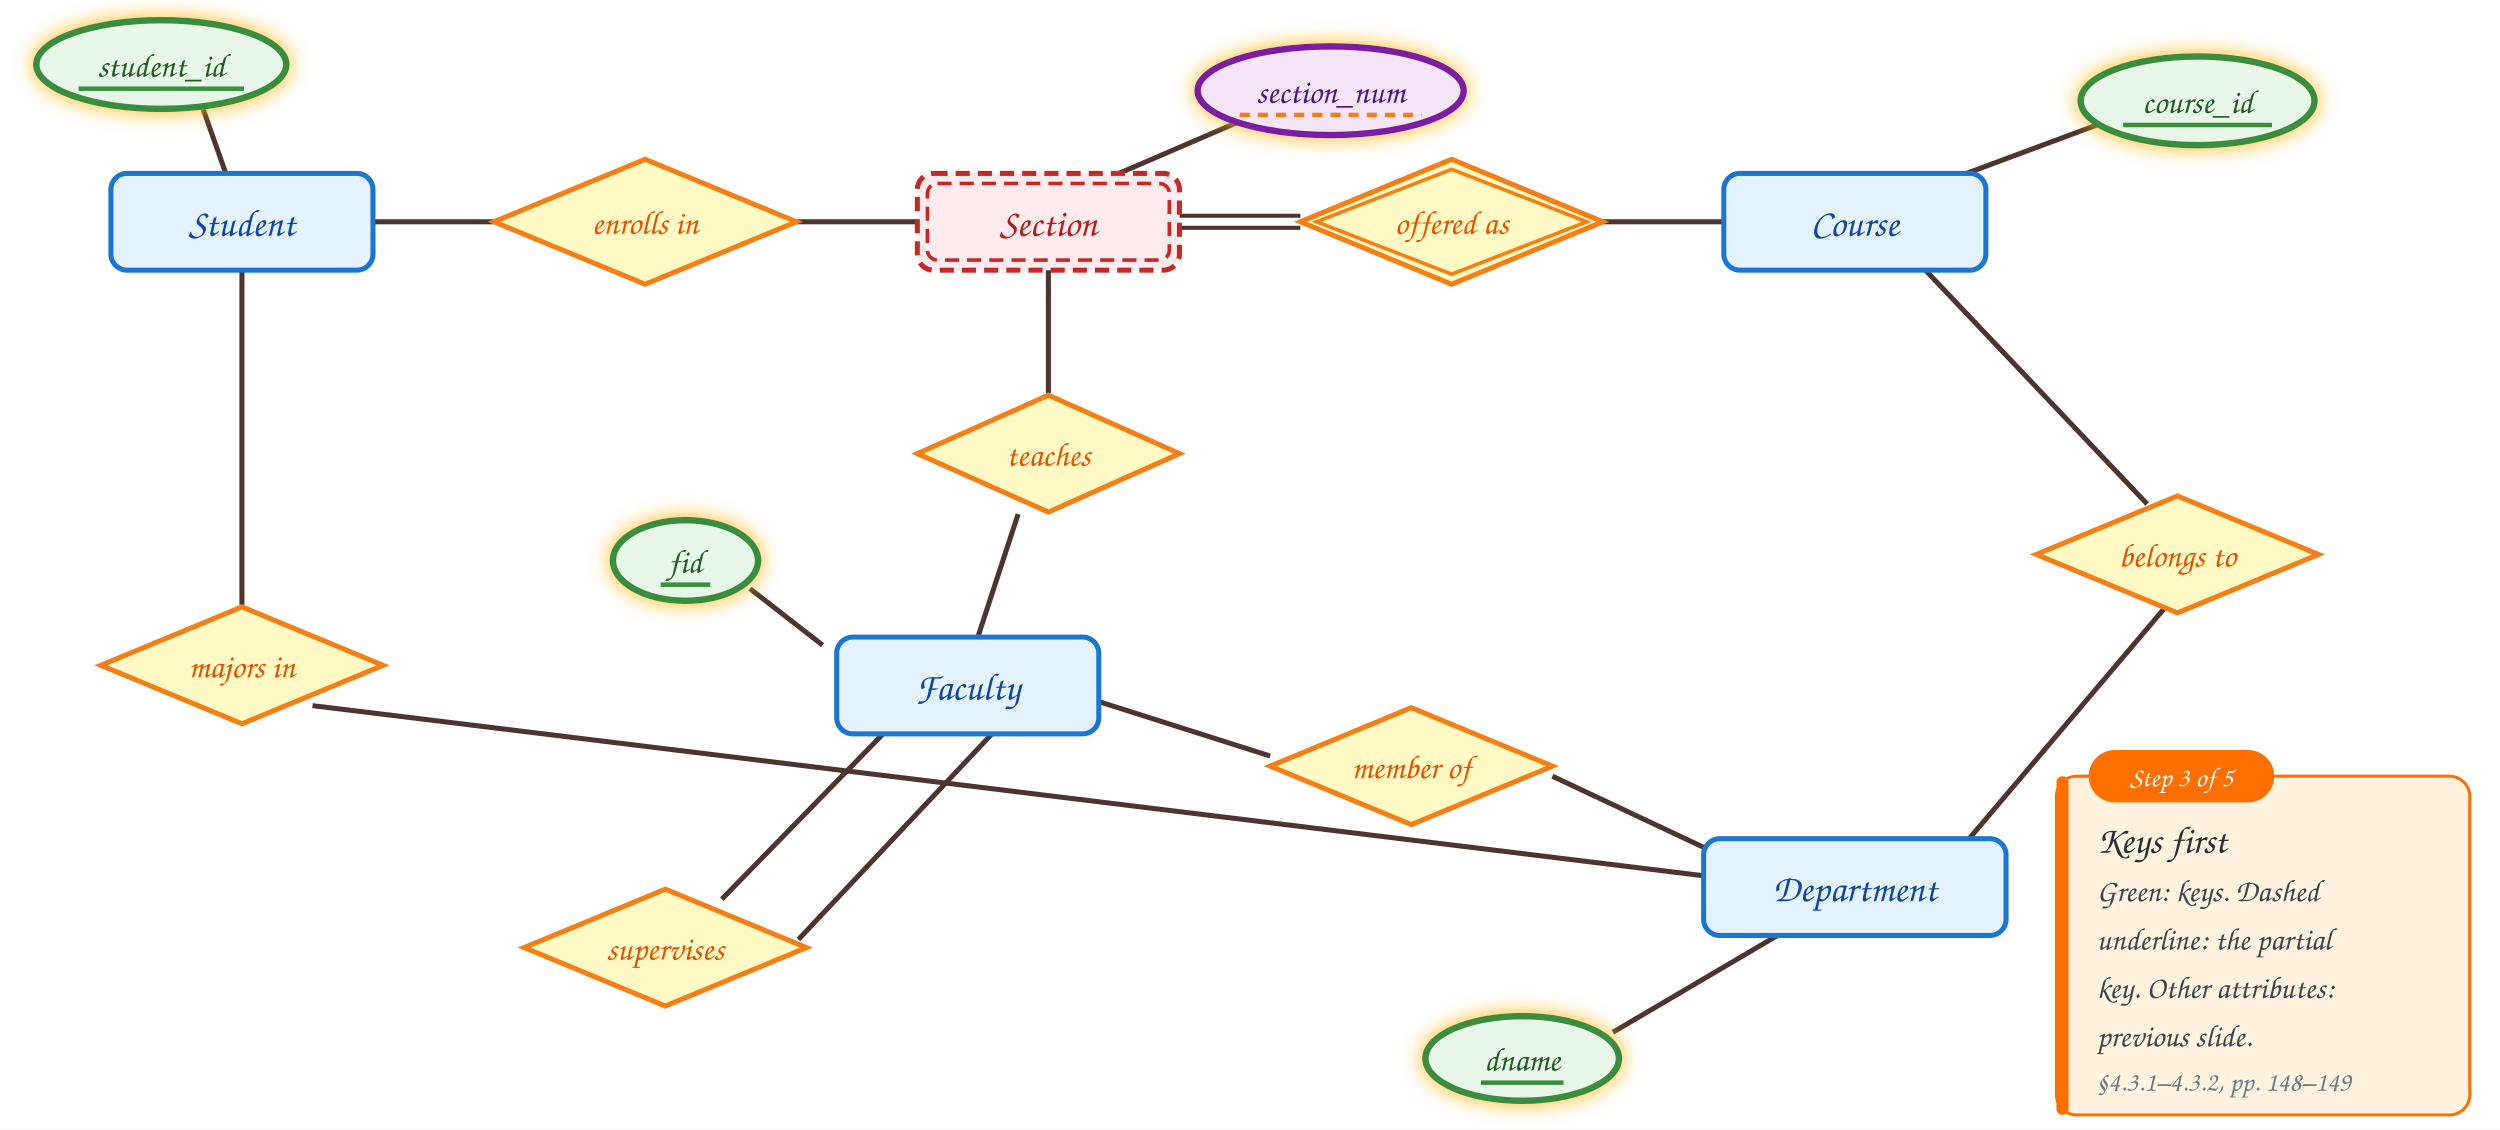
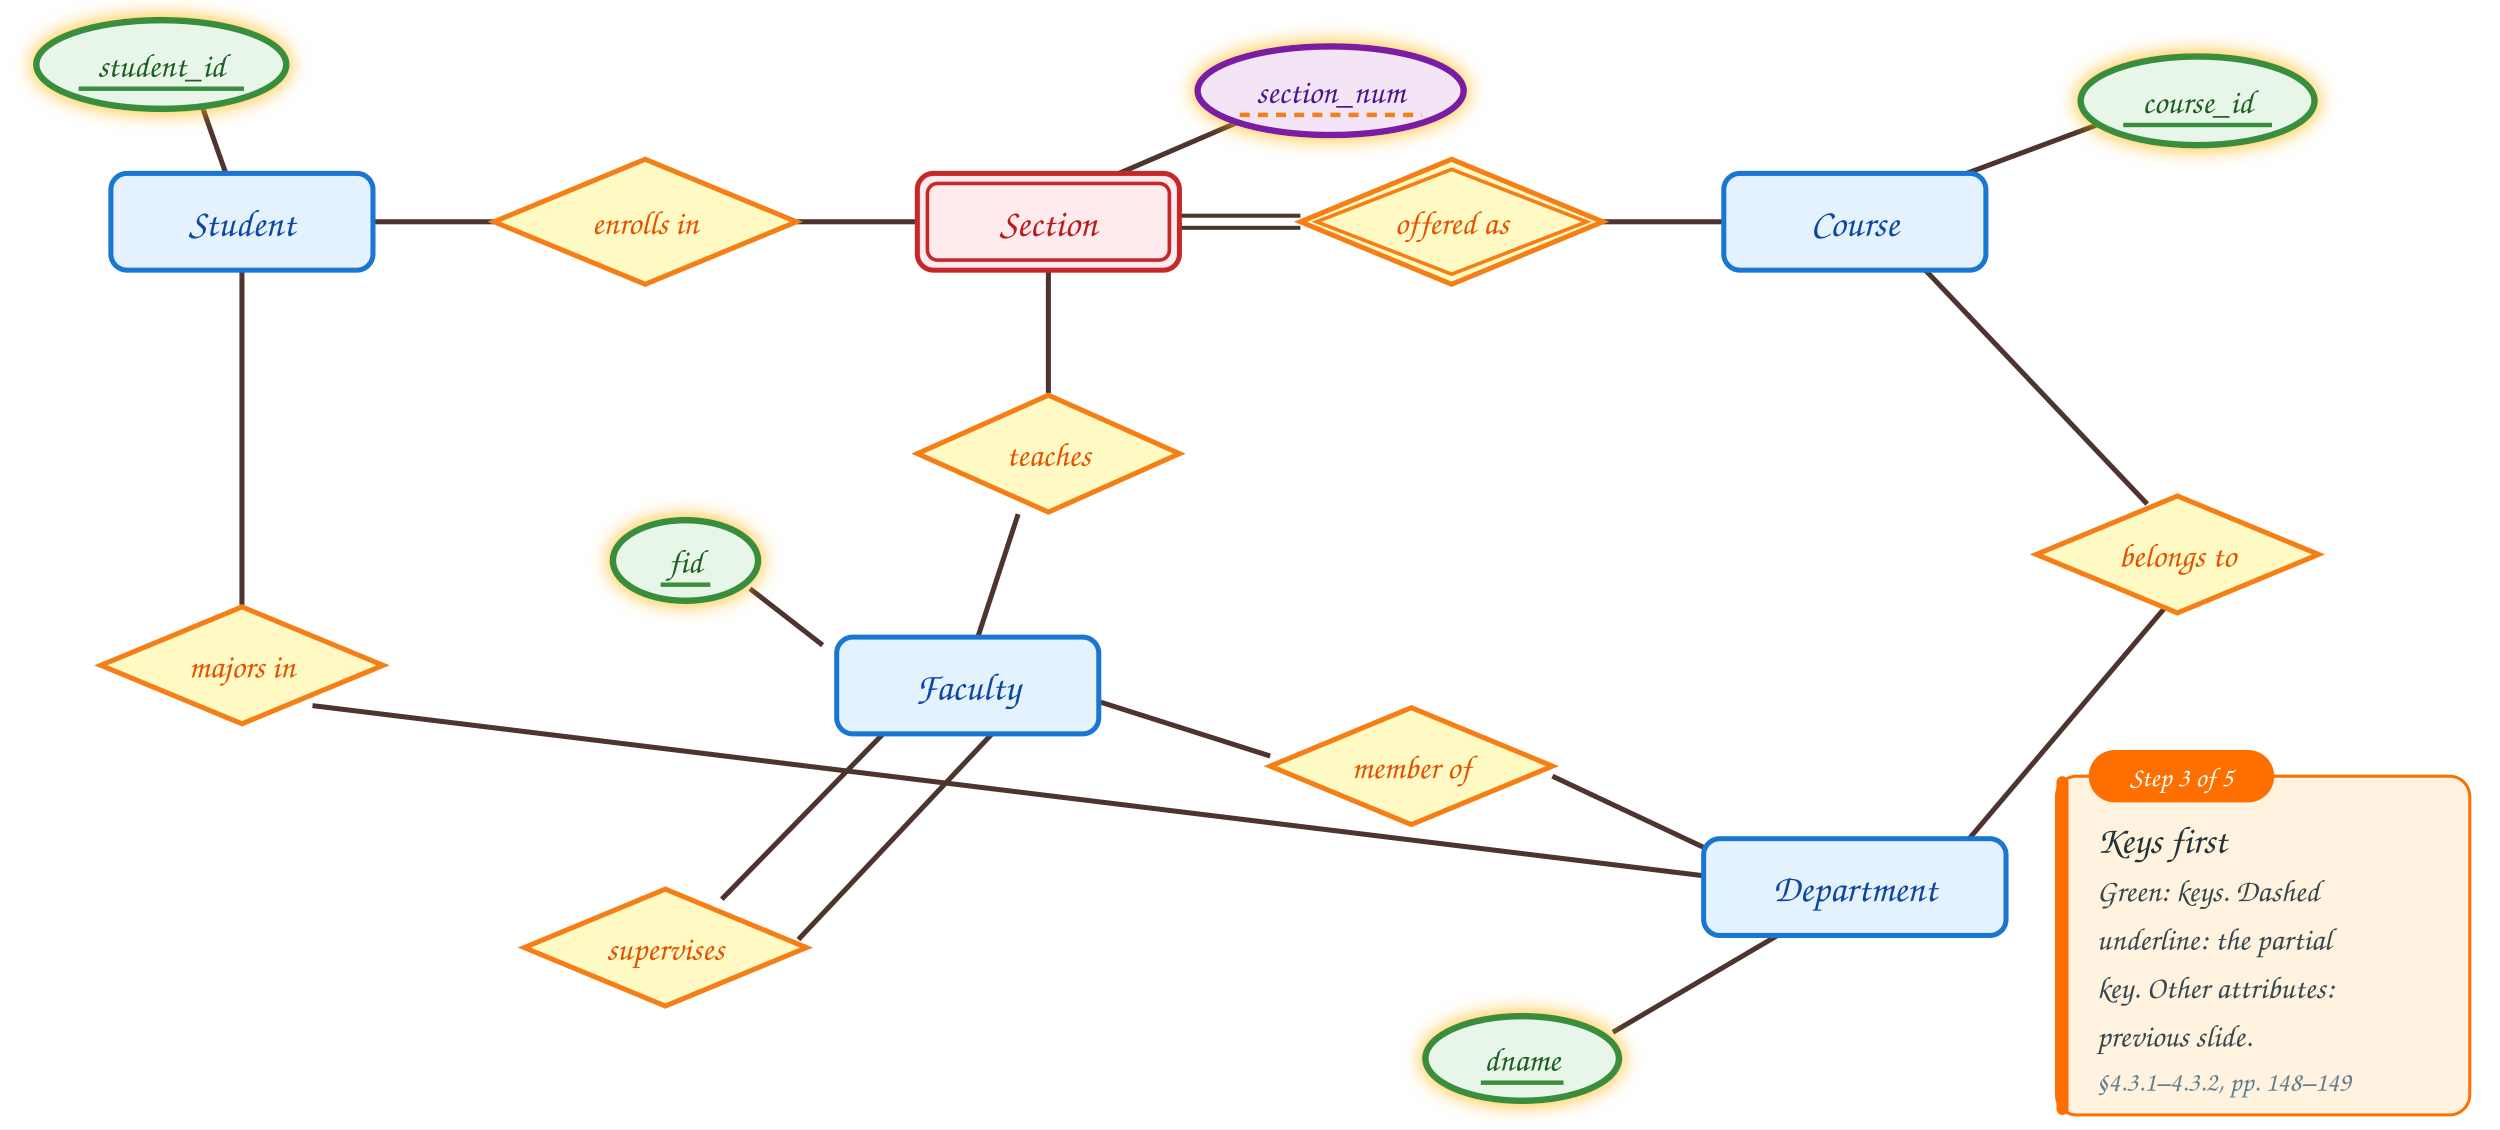
<svg xmlns="http://www.w3.org/2000/svg" viewBox="0 0 1240 560" font-family="'Chalkboard SE','Comic Sans MS','Segoe Print',cursive">
  <defs>
    <filter id="glow" x="-60%" y="-60%" width="220%" height="220%">
      <feDropShadow dx="0" dy="0" stdDeviation="5" flood-color="#ffb300" flood-opacity="0.9" />
    </filter>
    <marker id="lead" viewBox="0 0 10 10" refX="8" refY="5" markerWidth="7" markerHeight="7" orient="auto-start-reverse">
      <path d="M 0 1 L 9 5 L 0 9 z" fill="#ff6f00" />
    </marker>
  </defs>
  <rect width="1240" height="560" fill="#ffffff" />
  <line x1="185" y1="110" x2="245" y2="110" stroke="#4E342E" stroke-width="2.5" />
  <line x1="395" y1="110" x2="455" y2="110" stroke="#4E342E" stroke-width="2.5" />
  <line x1="585" y1="107" x2="645" y2="107" stroke="#4E342E" stroke-width="2" />
  <line x1="585" y1="113" x2="645" y2="113" stroke="#4E342E" stroke-width="2" />
  <line x1="795" y1="110" x2="855" y2="110" stroke="#4E342E" stroke-width="2.5" />
  <line x1="520" y1="134" x2="520" y2="195" stroke="#4E342E" stroke-width="2.5" />
  <line x1="505" y1="255" x2="485" y2="316" stroke="#4E342E" stroke-width="2.5" />
  <line x1="955" y1="134" x2="1065" y2="250" stroke="#4E342E" stroke-width="2.5" />
  <line x1="1075" y1="300" x2="975" y2="418" stroke="#4E342E" stroke-width="2.5" />
  <line x1="545" y1="348" x2="630" y2="375" stroke="#4E342E" stroke-width="2.5" />
  <line x1="770" y1="385" x2="855" y2="425" stroke="#4E342E" stroke-width="2.5" />
  <line x1="120" y1="134" x2="120" y2="300" stroke="#4E342E" stroke-width="2.5" />
  <line x1="155" y1="350" x2="850" y2="435" stroke="#4E342E" stroke-width="2.5" />
  <line x1="438" y1="364" x2="358" y2="446" stroke="#4E342E" stroke-width="2.5" />
  <line x1="492" y1="364" x2="396" y2="466" stroke="#4E342E" stroke-width="2.5" />
  <line x1="100" y1="52" x2="112" y2="86" stroke="#4E342E" stroke-width="2.5" />
  <line x1="555" y1="86" x2="620" y2="58" stroke="#4E342E" stroke-width="2.5" />
  <line x1="970" y1="88" x2="1040" y2="62" stroke="#4E342E" stroke-width="2.5" />
  <line x1="408" y1="320" x2="372" y2="292" stroke="#4E342E" stroke-width="2.5" />
  <line x1="885" y1="462" x2="800" y2="512" stroke="#4E342E" stroke-width="2.5" />
  <g>
    <rect x="55" y="86" width="130" height="48" rx="8" fill="#e3f2fd" stroke="#1976d2" stroke-width="2.5" />
    <text x="120" y="117" font-size="19" fill="#0d47a1" text-anchor="middle">Student</text>
  </g>
  <g>
    <rect x="855" y="86" width="130" height="48" rx="8" fill="#e3f2fd" stroke="#1976d2" stroke-width="2.5" />
    <text x="920" y="117" font-size="19" fill="#0d47a1" text-anchor="middle">Course</text>
  </g>
  <g>
    <rect x="415" y="316" width="130" height="48" rx="8" fill="#e3f2fd" stroke="#1976d2" stroke-width="2.5" />
    <text x="480" y="347" font-size="19" fill="#0d47a1" text-anchor="middle">Faculty</text>
  </g>
  <g>
    <rect x="845" y="416" width="150" height="48" rx="8" fill="#e3f2fd" stroke="#1976d2" stroke-width="2.5" />
    <text x="920" y="447" font-size="19" fill="#0d47a1" text-anchor="middle">Department</text>
  </g>
  <g>
-     <rect x="455" y="86" width="130" height="48" rx="8" fill="#ffebee" stroke="#c62828" stroke-width="2.5" stroke-dasharray="7 4" />
-     <rect x="460" y="91" width="120" height="38" rx="5" fill="none" stroke="#c62828" stroke-width="1.8" stroke-dasharray="7 4" />
+     <rect x="455" y="86" width="130" height="48" rx="8" fill="#ffebee" stroke="#c62828" stroke-width="2.5" />
+     <rect x="460" y="91" width="120" height="38" rx="5" fill="none" stroke="#c62828" stroke-width="1.8" />
    <text x="520" y="117" font-size="19" fill="#b71c1c" text-anchor="middle">Section</text>
  </g>
  <g>
    <polygon points="320,79 395,110 320,141 245,110" fill="#fff9c4" stroke="#f57f17" stroke-width="2.5" />
    <text x="320" y="116" font-size="16.5" fill="#e65100" text-anchor="middle">enrolls in</text>
  </g>
  <g>
    <polygon points="720,79 795,110 720,141 645,110" fill="#fff9c4" stroke="#f57f17" stroke-width="2.5" />
    <polygon points="720,84 787,110 720,136 653,110" fill="none" stroke="#f57f17" stroke-width="1.8" />
    <text x="720" y="116" font-size="16.5" fill="#e65100" text-anchor="middle">offered as</text>
  </g>
  <g>
    <polygon points="520,196 585,225 520,254 455,225" fill="#fff9c4" stroke="#f57f17" stroke-width="2.5" />
    <text x="520" y="231" font-size="16.5" fill="#e65100" text-anchor="middle">teaches</text>
  </g>
  <g>
    <polygon points="1080,246 1150,275 1080,304 1010,275" fill="#fff9c4" stroke="#f57f17" stroke-width="2.5" />
    <text x="1080" y="281" font-size="16.5" fill="#e65100" text-anchor="middle">belongs to</text>
  </g>
  <g>
    <polygon points="700,351 770,380 700,409 630,380" fill="#fff9c4" stroke="#f57f17" stroke-width="2.5" />
    <text x="700" y="386" font-size="16.5" fill="#e65100" text-anchor="middle">member of</text>
  </g>
  <g>
    <polygon points="120,301 190,330 120,359 50,330" fill="#fff9c4" stroke="#f57f17" stroke-width="2.5" />
    <text x="120" y="336" font-size="16.5" fill="#e65100" text-anchor="middle">majors in</text>
  </g>
  <g>
    <polygon points="330,441 400,470 330,499 260,470" fill="#fff9c4" stroke="#f57f17" stroke-width="2.5" />
    <text x="330" y="476" font-size="16.5" fill="#e65100" text-anchor="middle">supervises</text>
  </g>
  <g filter="url(#glow)">
    <ellipse cx="80" cy="32" rx="62" ry="22" fill="#e8f5e9" stroke="#388e3c" stroke-width="3.2" />
    <text x="80" y="38" font-size="16.5" fill="#1b5e20" text-anchor="middle">student_id</text>
    <line x1="39" y1="44" x2="121" y2="44" stroke="#388e3c" stroke-width="2.2" />
  </g>
  <g filter="url(#glow)">
    <ellipse cx="660" cy="45" rx="66" ry="22" fill="#f3e5f5" stroke="#7b1fa2" stroke-width="3.2" />
    <text x="660" y="51" font-size="16.5" fill="#4a148c" text-anchor="middle">section_num</text>
    <line x1="614.9" y1="57" x2="705.1" y2="57" stroke="#f57f17" stroke-width="2.2" stroke-dasharray="5 4" />
  </g>
  <g filter="url(#glow)">
    <ellipse cx="1090" cy="50" rx="58" ry="22" fill="#e8f5e9" stroke="#388e3c" stroke-width="3.2" />
    <text x="1090" y="56" font-size="16.5" fill="#1b5e20" text-anchor="middle">course_id</text>
    <line x1="1053.1" y1="62" x2="1126.9" y2="62" stroke="#388e3c" stroke-width="2.2" />
  </g>
  <g filter="url(#glow)">
    <ellipse cx="340" cy="278" rx="36" ry="20" fill="#e8f5e9" stroke="#388e3c" stroke-width="3.2" />
    <text x="340" y="284" font-size="16.5" fill="#1b5e20" text-anchor="middle">fid</text>
    <line x1="327.7" y1="290" x2="352.3" y2="290" stroke="#388e3c" stroke-width="2.2" />
  </g>
  <g filter="url(#glow)">
    <ellipse cx="755" cy="525" rx="48" ry="21" fill="#e8f5e9" stroke="#388e3c" stroke-width="3.2" />
    <text x="755" y="531" font-size="16.5" fill="#1b5e20" text-anchor="middle">dname</text>
    <line x1="734.5" y1="537" x2="775.5" y2="537" stroke="#388e3c" stroke-width="2.2" />
  </g>
  <g>
    <rect x="1020" y="385" width="205" height="168" rx="10" fill="#fff3e0" stroke="#ff6f00" stroke-width="1.5" />
    <rect x="1020" y="385" width="6" height="168" rx="3" fill="#ff6f00" />
    <rect x="1036" y="372" width="92" height="26" rx="13" fill="#ff6f00" />
    <text x="1082" y="390" font-size="13.5" fill="#ffffff" text-anchor="middle">Step 3 of 5</text>
    <text x="1040" y="423" font-size="19" fill="#263238">Keys first</text>
    <text x="1040" y="447" font-size="15.5" fill="#37474f">Green: keys. Dashed</text>
    <text x="1040" y="471" font-size="15.5" fill="#37474f">underline: the partial</text>
    <text x="1040" y="495" font-size="15.5" fill="#37474f">key. Other attributes:</text>
    <text x="1040" y="519" font-size="15.5" fill="#37474f">previous slide.</text>
    <text x="1040" y="541" font-size="13.5" fill="#607D8B">§4.3.1–4.3.2, pp. 148–149</text>
  </g>
</svg>
